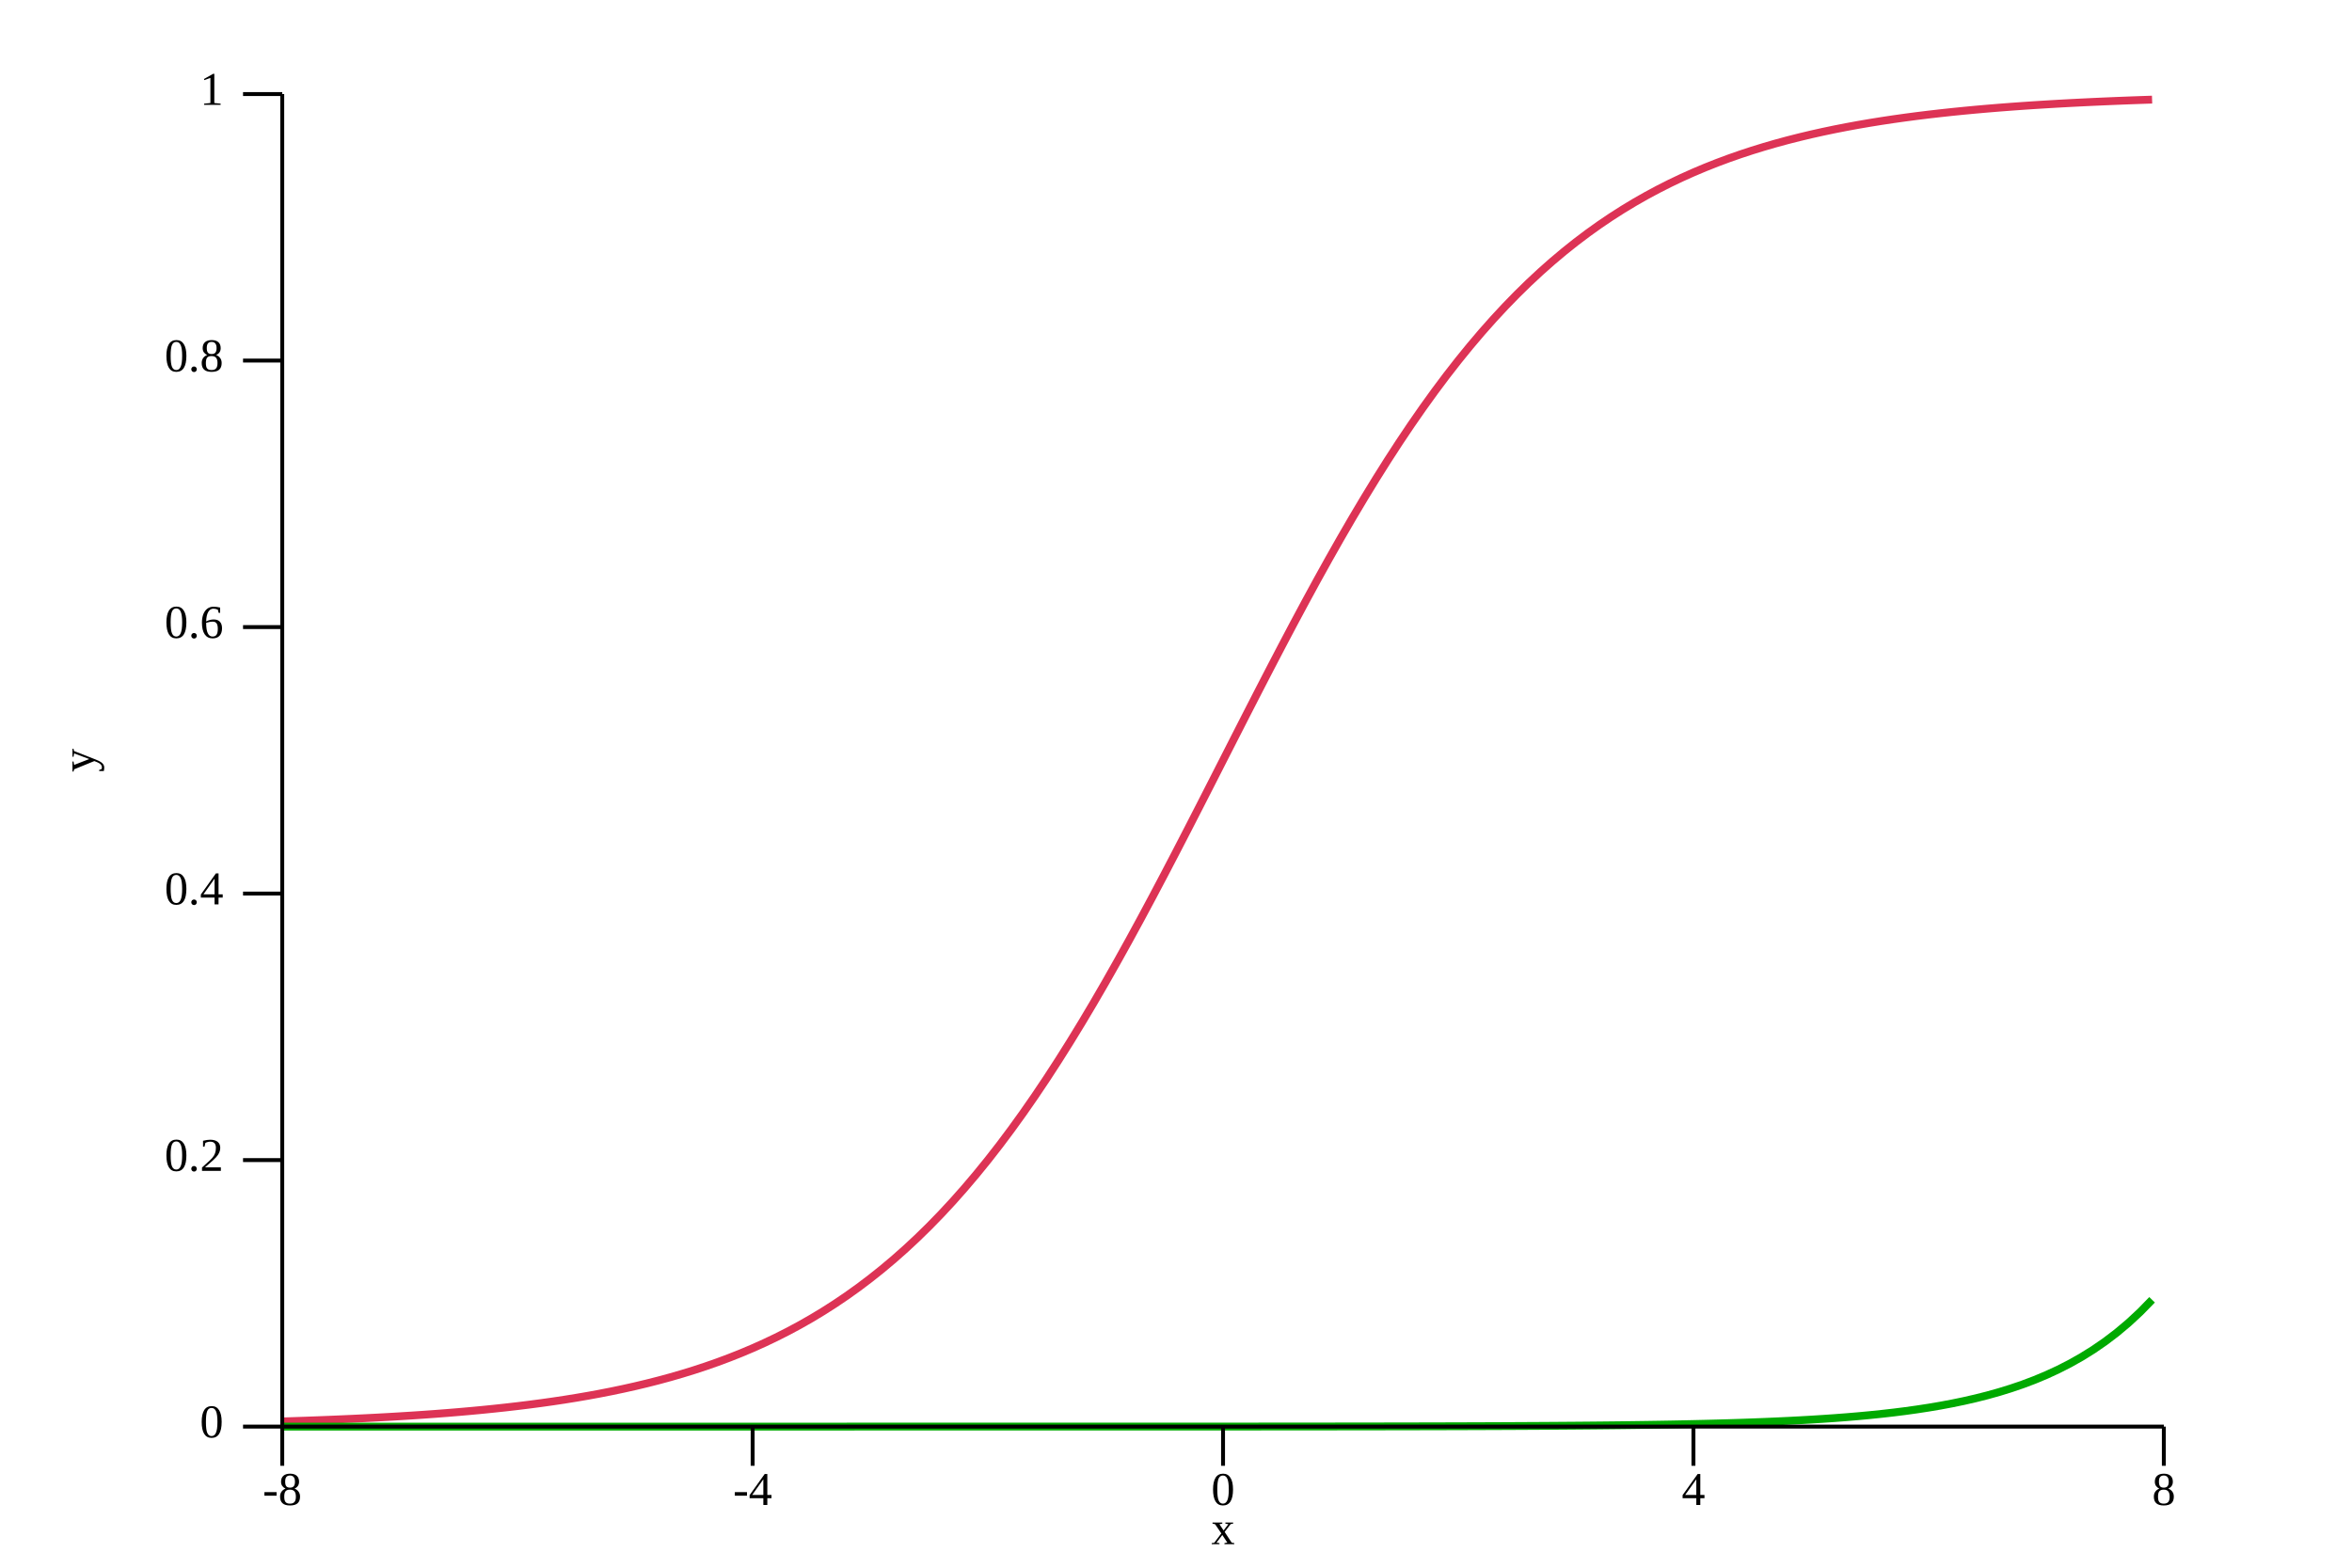
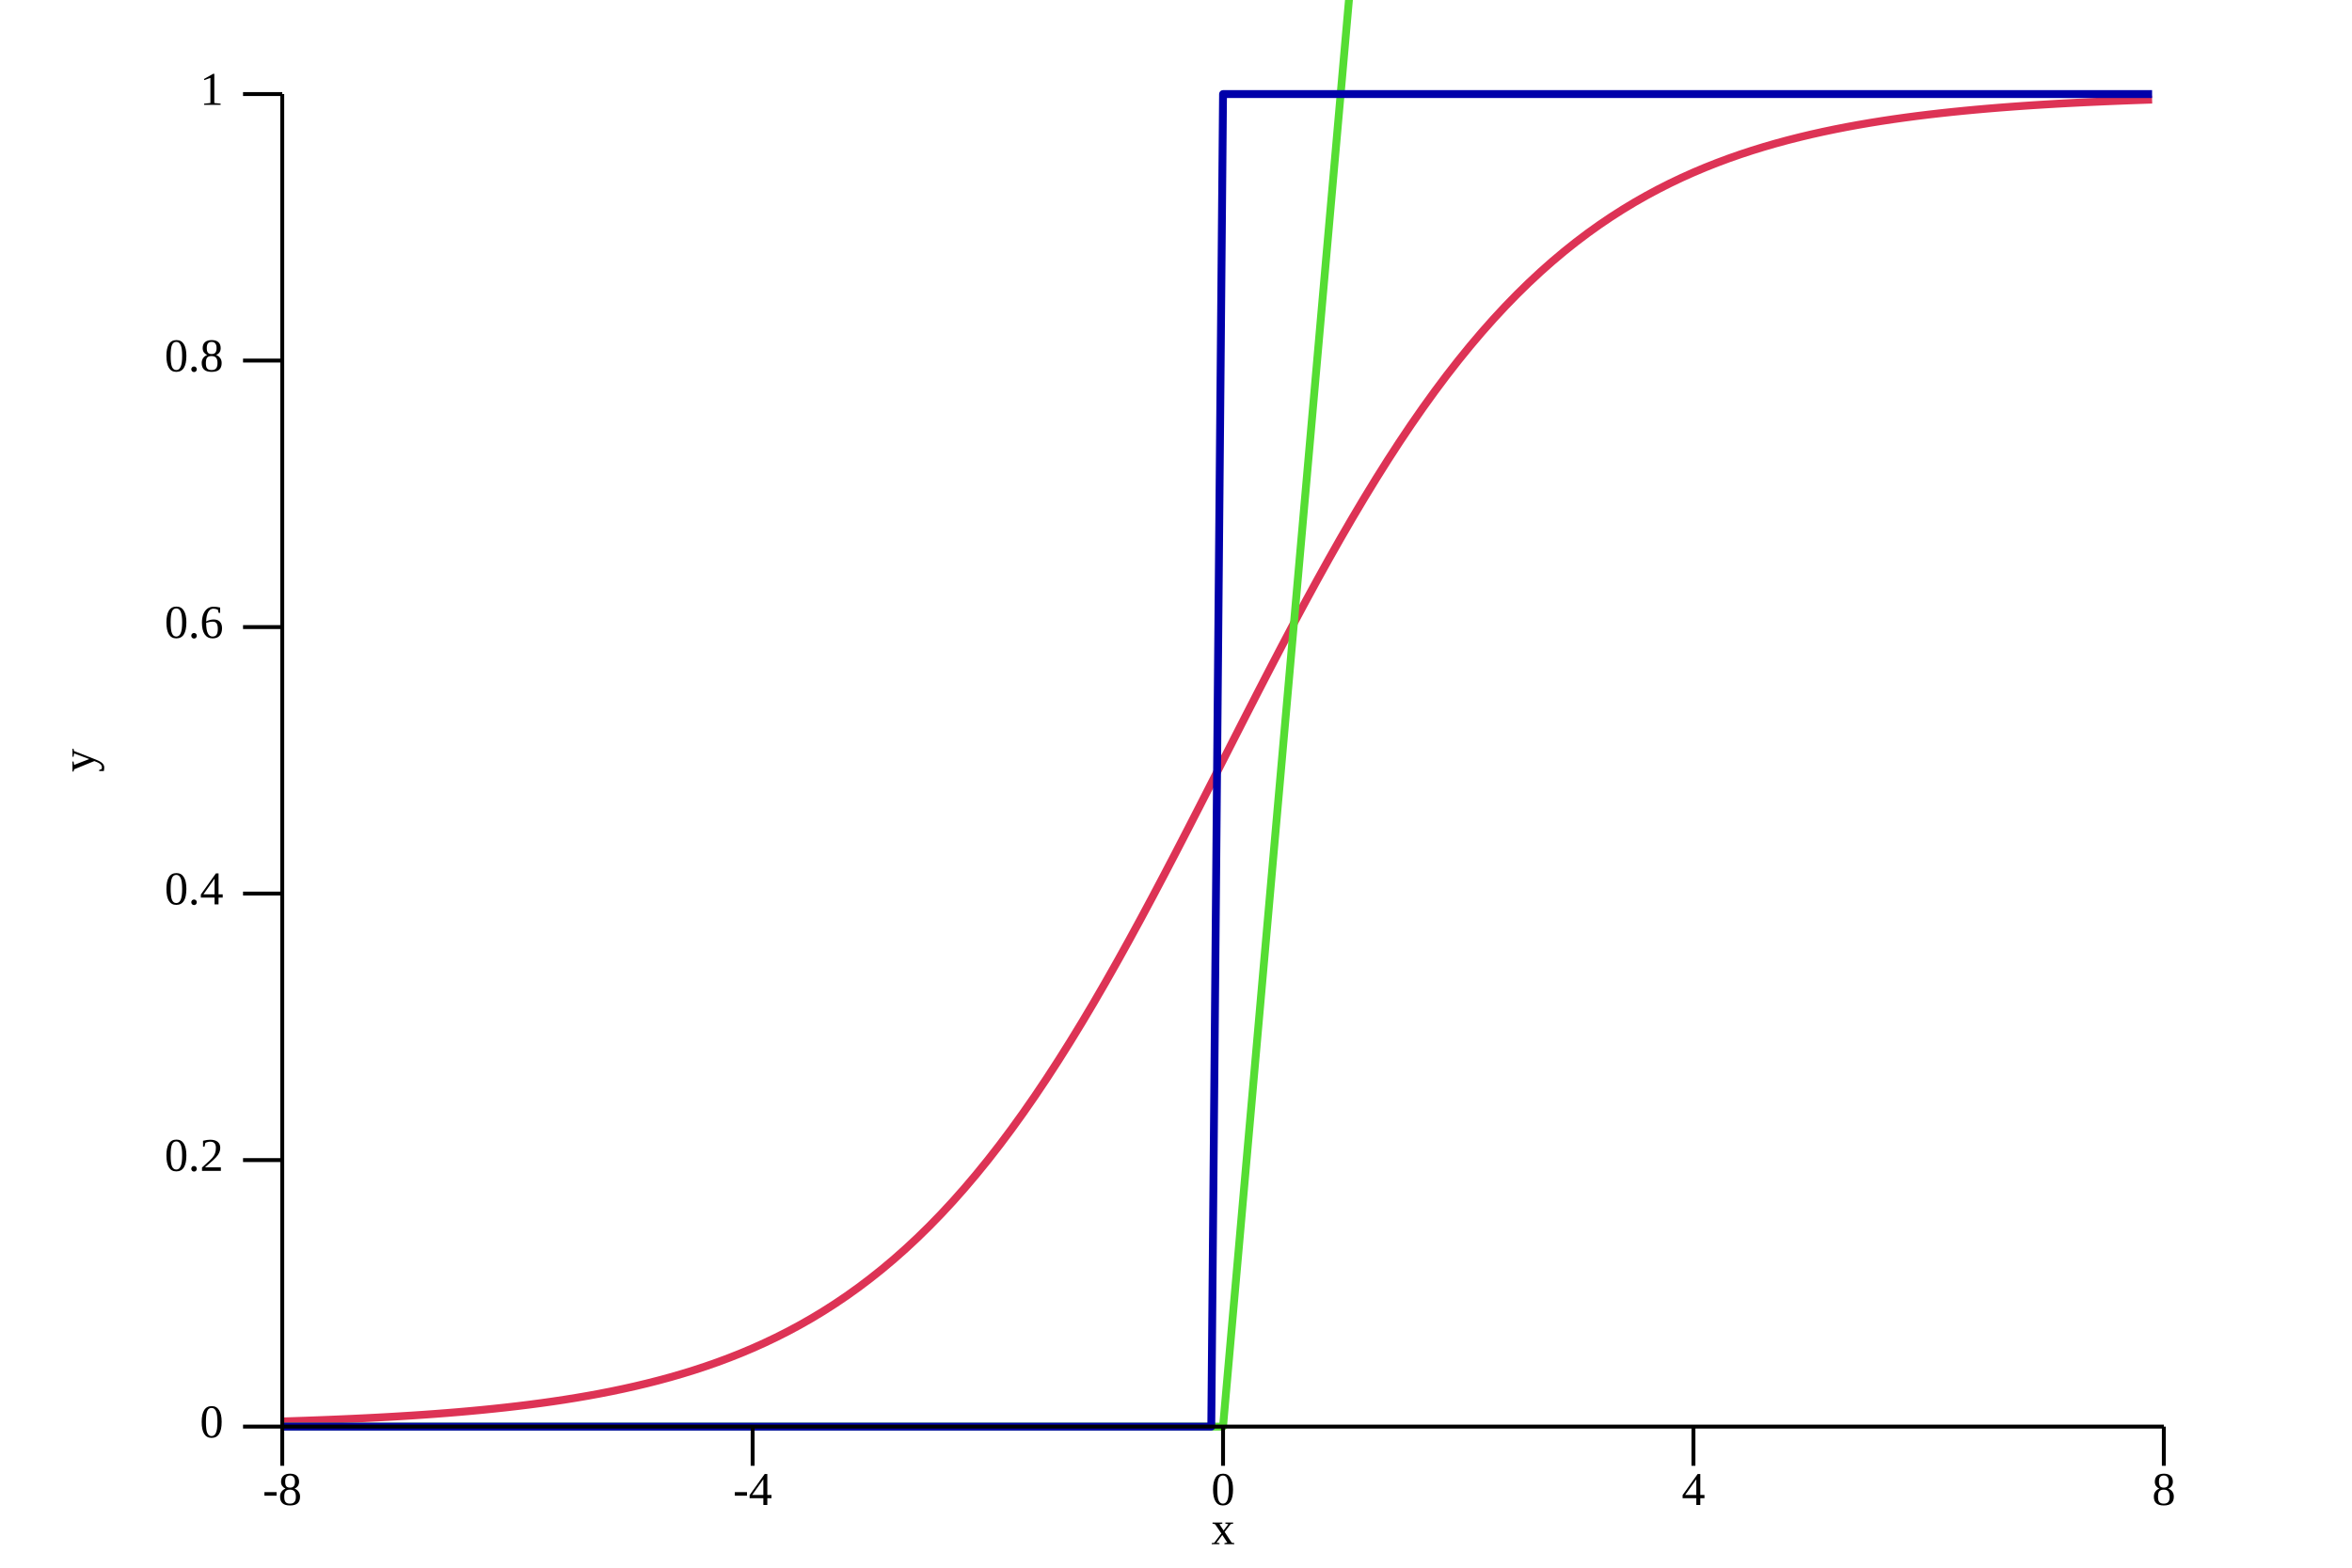
<svg xmlns="http://www.w3.org/2000/svg" viewBox="0 0 600 400">
  <g transform="translate(72, 364)">
    <g>
      <g>
        <path d="M0,-1.323 L0,-1.323 L3,-1.418 L6,-1.519 L9,-1.627 L12,-1.743 L15,-1.868 L18,-2.001 L21,-2.144 L24,-2.297 L27,-2.46 L30,-2.636 L33,-2.823 L36,-3.024 L39,-3.239 L42,-3.469 L45,-3.715 L48,-3.979 L51,-4.261 L54,-4.563 L57,-4.886 L60,-5.231 L63,-5.6 L66,-5.995 L69,-6.417 L72,-6.868 L75,-7.351 L78,-7.866 L81,-8.417 L84,-9.005 L87,-9.633 L90,-10.303 L93,-11.019 L96,-11.782 L99,-12.596 L102,-13.465 L105,-14.39 L108,-15.376 L111,-16.426 L114,-17.545 L117,-18.734 L120,-20 L123,-21.345 L126,-22.775 L129,-24.293 L132,-25.903 L135,-27.612 L138,-29.422 L141,-31.339 L144,-33.367 L147,-35.512 L150,-37.778 L153,-40.169 L156,-42.69 L159,-45.345 L162,-48.139 L165,-51.075 L168,-54.157 L171,-57.388 L174,-60.771 L177,-64.308 L180,-68 L183,-71.849 L186,-75.856 L189,-80.019 L192,-84.337 L195,-88.809 L198,-93.432 L201,-98.201 L204,-103.112 L207,-108.158 L210,-113.333 L213,-118.63 L216,-124.038 L219,-129.548 L222,-135.15 L225,-140.833 L228,-146.583 L231,-152.388 L234,-158.235 L237,-164.111 L240,-170 L243,-175.889 L246,-181.765 L249,-187.612 L252,-193.417 L255,-199.167 L258,-204.85 L261,-210.452 L264,-215.962 L267,-221.37 L270,-226.667 L273,-231.842 L276,-236.888 L279,-241.799 L282,-246.568 L285,-251.191 L288,-255.663 L291,-259.981 L294,-264.144 L297,-268.151 L300,-272 L303,-275.692 L306,-279.229 L309,-282.612 L312,-285.843 L315,-288.925 L318,-291.861 L321,-294.655 L324,-297.31 L327,-299.831 L330,-302.222 L333,-304.488 L336,-306.633 L339,-308.661 L342,-310.578 L345,-312.389 L348,-314.097 L351,-315.707 L354,-317.225 L357,-318.655 L360,-320 L363,-321.266 L366,-322.455 L369,-323.574 L372,-324.624 L375,-325.61 L378,-326.535 L381,-327.404 L384,-328.218 L387,-328.981 L390,-329.697 L393,-330.367 L396,-330.995 L399,-331.583 L402,-332.134 L405,-332.649 L408,-333.132 L411,-333.583 L414,-334.005 L417,-334.4 L420,-334.769 L423,-335.114 L426,-335.437 L429,-335.739 L432,-336.021 L435,-336.285 L438,-336.531 L441,-336.761 L444,-336.976 L447,-337.177 L450,-337.364 L453,-337.54 L456,-337.703 L459,-337.856 L462,-337.999 L465,-338.132 L468,-338.257 L471,-338.373 L474,-338.481 L477,-338.582" fill="none" stroke="#DD3355" stroke-linejoin="round" stroke-width="2" />
      </g>
    </g>
    <g>
      <g>
-         <path d="M0,-0 L0,-0 L3,-0 L6,-0 L9,-0 L12,-0 L15,-0 L18,-0 L21,-0 L24,-0 L27,-0 L30,-0 L33,-0 L36,-0 L39,-0 L42,-0 L45,-0 L48,-0 L51,-0 L54,-0 L57,-0 L60,-0 L63,-0 L66,-0 L69,-0 L72,-0 L75,-0 L78,-0 L81,-0 L84,-0 L87,-0 L90,-0 L93,-0 L96,-0 L99,-0 L102,-0 L105,-0 L108,-0 L111,-0 L114,-0 L117,-0 L120,-0 L123,-0 L126,-0 L129,-0 L132,-0 L135,-0 L138,-0 L141,-0 L144,-0 L147,-0.001 L150,-0.001 L153,-0.001 L156,-0.001 L159,-0.001 L162,-0.001 L165,-0.001 L168,-0.001 L171,-0.001 L174,-0.001 L177,-0.001 L180,-0.002 L183,-0.002 L186,-0.002 L189,-0.002 L192,-0.002 L195,-0.003 L198,-0.003 L201,-0.003 L204,-0.004 L207,-0.004 L210,-0.004 L213,-0.005 L216,-0.005 L219,-0.006 L222,-0.007 L225,-0.007 L228,-0.008 L231,-0.009 L234,-0.01 L237,-0.011 L240,-0.012 L243,-0.013 L246,-0.015 L249,-0.016 L252,-0.018 L255,-0.02 L258,-0.022 L261,-0.024 L264,-0.027 L267,-0.03 L270,-0.033 L273,-0.036 L276,-0.04 L279,-0.044 L282,-0.049 L285,-0.054 L288,-0.059 L291,-0.066 L294,-0.073 L297,-0.08 L300,-0.089 L303,-0.098 L306,-0.108 L309,-0.12 L312,-0.132 L315,-0.146 L318,-0.162 L321,-0.178 L324,-0.197 L327,-0.218 L330,-0.241 L333,-0.266 L336,-0.294 L339,-0.325 L342,-0.359 L345,-0.397 L348,-0.439 L351,-0.485 L354,-0.536 L357,-0.593 L360,-0.655 L363,-0.724 L366,-0.8 L369,-0.884 L372,-0.977 L375,-1.08 L378,-1.193 L381,-1.319 L384,-1.458 L387,-1.611 L390,-1.78 L393,-1.968 L396,-2.174 L399,-2.403 L402,-2.656 L405,-2.935 L408,-3.244 L411,-3.585 L414,-3.962 L417,-4.379 L420,-4.839 L423,-5.348 L426,-5.911 L429,-6.532 L432,-7.219 L435,-7.979 L438,-8.818 L441,-9.745 L444,-10.77 L447,-11.903 L450,-13.155 L453,-14.538 L456,-16.067 L459,-17.757 L462,-19.624 L465,-21.688 L468,-23.969 L471,-26.49 L474,-29.276 L477,-32.355" fill="none" stroke="#00AA00" stroke-linejoin="round" stroke-width="2" />
+         <path d="M0,-0 L0,-0 L3,-0 L6,-0 L9,-0 L12,-0 L15,-0 L18,-0 L21,-0 L24,-0 L27,-0 L30,-0 L33,-0 L36,-0 L39,-0 L42,-0 L45,-0 L48,-0 L51,-0 L54,-0 L57,-0 L60,-0 L63,-0 L66,-0 L69,-0 L72,-0 L75,-0 L78,-0 L81,-0 L84,-0 L87,-0 L90,-0 L93,-0 L96,-0 L99,-0 L102,-0 L105,-0 L108,-0 L111,-0 L114,-0 L117,-0 L120,-0 L123,-0 L126,-0 L129,-0 L132,-0 L135,-0 L138,-0 L141,-0 L144,-0 L147,-0 L150,-0 L153,-0 L156,-0 L159,-0 L162,-0 L165,-0 L168,-0 L171,-0 L174,-0 L177,-0 L180,-0 L183,-0 L186,-0 L189,-0 L192,-0 L195,-0 L198,-0 L201,-0 L204,-0 L207,-0 L210,-0 L213,-0 L216,-0 L219,-0 L222,-0 L225,-0 L228,-0 L231,-0 L234,-0 L237,-0 L240,-0 L243,-34 L246,-68 L249,-102 L252,-136 L255,-170 L258,-204 L261,-238 L264,-272 L267,-306 L270,-340 L273,-374 L276,-408 L279,-442 L282,-476 L285,-510 L288,-544 L291,-578 L294,-612 L297,-646 L300,-680 L303,-714 L306,-748 L309,-782 L312,-816 L315,-850 L318,-884 L321,-918 L324,-952 L327,-986 L330,-1020 L333,-1054 L336,-1088 L339,-1122 L342,-1156 L345,-1190 L348,-1224 L351,-1258 L354,-1292 L357,-1326 L360,-1360 L363,-1394 L366,-1428 L369,-1462 L372,-1496 L375,-1530 L378,-1564 L381,-1598 L384,-1632 L387,-1666 L390,-1700 L393,-1734 L396,-1768 L399,-1802 L402,-1836 L405,-1870 L408,-1904 L411,-1938 L414,-1972 L417,-2006 L420,-2040 L423,-2074 L426,-2108 L429,-2142 L432,-2176 L435,-2210 L438,-2244 L441,-2278 L444,-2312 L447,-2346 L450,-2380 L453,-2414 L456,-2448 L459,-2482 L462,-2516 L465,-2550 L468,-2584 L471,-2618 L474,-2652 L477,-2686" fill="none" stroke="#55DD33" stroke-linejoin="round" stroke-width="2" />
+       </g>
+     </g>
+     <g>
+       <g>
+         <path d="M0,-0 L0,-0 L3,-0 L6,-0 L9,-0 L12,-0 L15,-0 L18,-0 L21,-0 L24,-0 L27,-0 L30,-0 L33,-0 L36,-0 L39,-0 L42,-0 L45,-0 L48,-0 L51,-0 L54,-0 L57,-0 L60,-0 L63,-0 L66,-0 L69,-0 L72,-0 L75,-0 L78,-0 L81,-0 L84,-0 L87,-0 L90,-0 L93,-0 L96,-0 L99,-0 L102,-0 L105,-0 L108,-0 L111,-0 L114,-0 L117,-0 L120,-0 L123,-0 L126,-0 L129,-0 L132,-0 L135,-0 L138,-0 L141,-0 L144,-0 L147,-0 L150,-0 L153,-0 L156,-0 L159,-0 L162,-0 L165,-0 L168,-0 L171,-0 L174,-0 L177,-0 L180,-0 L183,-0 L186,-0 L189,-0 L192,-0 L195,-0 L198,-0 L201,-0 L204,-0 L207,-0 L210,-0 L213,-0 L216,-0 L219,-0 L222,-0 L225,-0 L228,-0 L231,-0 L234,-0 L237,-0 L240,-340 L243,-340 L246,-340 L249,-340 L252,-340 L255,-340 L258,-340 L261,-340 L264,-340 L267,-340 L270,-340 L273,-340 L276,-340 L279,-340 L282,-340 L285,-340 L288,-340 L291,-340 L294,-340 L297,-340 L300,-340 L303,-340 L306,-340 L309,-340 L312,-340 L315,-340 L318,-340 L321,-340 L324,-340 L327,-340 L330,-340 L333,-340 L336,-340 L339,-340 L342,-340 L345,-340 L348,-340 L351,-340 L354,-340 L357,-340 L360,-340 L363,-340 L366,-340 L369,-340 L372,-340 L375,-340 L378,-340 L381,-340 L384,-340 L387,-340 L390,-340 L393,-340 L396,-340 L399,-340 L402,-340 L405,-340 L408,-340 L411,-340 L414,-340 L417,-340 L420,-340 L423,-340 L426,-340 L429,-340 L432,-340 L435,-340 L438,-340 L441,-340 L444,-340 L447,-340 L450,-340 L453,-340 L456,-340 L459,-340 L462,-340 L465,-340 L468,-340 L471,-340 L474,-340 L477,-340" fill="none" stroke="#0000AA" stroke-linejoin="round" stroke-width="2" />
      </g>
    </g>
    <g>
      <g>
        <line stroke="black" stroke-width="1" x1="0" x2="0" y1="0" y2="10" />
        <line stroke="black" stroke-width="1" x1="120" x2="120" y1="0" y2="10" />
        <line stroke="black" stroke-width="1" x1="240" x2="240" y1="0" y2="10" />
        <line stroke="black" stroke-width="1" x1="360" x2="360" y1="0" y2="10" />
        <line stroke="black" stroke-width="1" x1="480" x2="480" y1="0" y2="10" />
      </g>
      <line stroke="black" stroke-width="1" x1="0" x2="480" y1="0" y2="0" />
      <g>
        <text font-size="12" text-anchor="middle" x="0" y="20">
-8
</text>
        <text font-size="12" text-anchor="middle" x="120" y="20">
-4
</text>
        <text font-size="12" text-anchor="middle" x="240" y="20">
0
</text>
        <text font-size="12" text-anchor="middle" x="360" y="20">
4
</text>
        <text font-size="12" text-anchor="middle" x="480" y="20">
8
</text>
      </g>
      <text font-size="12" text-anchor="middle" x="240" y="30">
x
</text>
    </g>
    <g>
      <g>
        <line stroke="black" stroke-width="1" x1="0" x2="-10" y1="-0" y2="-0" />
        <line stroke="black" stroke-width="1" x1="0" x2="-10" y1="-68" y2="-68" />
        <line stroke="black" stroke-width="1" x1="0" x2="-10" y1="-136" y2="-136" />
        <line stroke="black" stroke-width="1" x1="0" x2="-10" y1="-204" y2="-204" />
        <line stroke="black" stroke-width="1" x1="0" x2="-10" y1="-272" y2="-272" />
        <line stroke="black" stroke-width="1" x1="0" x2="-10" y1="-340" y2="-340" />
      </g>
      <line stroke="black" stroke-width="1" x1="0" x2="0" y1="0" y2="-340" />
      <g>
        <text dominant-baseline="middle" font-size="12" text-anchor="end" x="-15" y="-0">
0
</text>
        <text dominant-baseline="middle" font-size="12" text-anchor="end" x="-15" y="-68">
0.2
</text>
        <text dominant-baseline="middle" font-size="12" text-anchor="end" x="-15" y="-136">
0.4
</text>
        <text dominant-baseline="middle" font-size="12" text-anchor="end" x="-15" y="-204">
0.6
</text>
        <text dominant-baseline="middle" font-size="12" text-anchor="end" x="-15" y="-272">
0.8
</text>
        <text dominant-baseline="middle" font-size="12" text-anchor="end" x="-15" y="-340">
1
</text>
      </g>
      <text font-size="12" text-anchor="middle" transform="rotate(-90 -36 -170)" x="-36" y="-182">
y
</text>
    </g>
  </g>
</svg>
